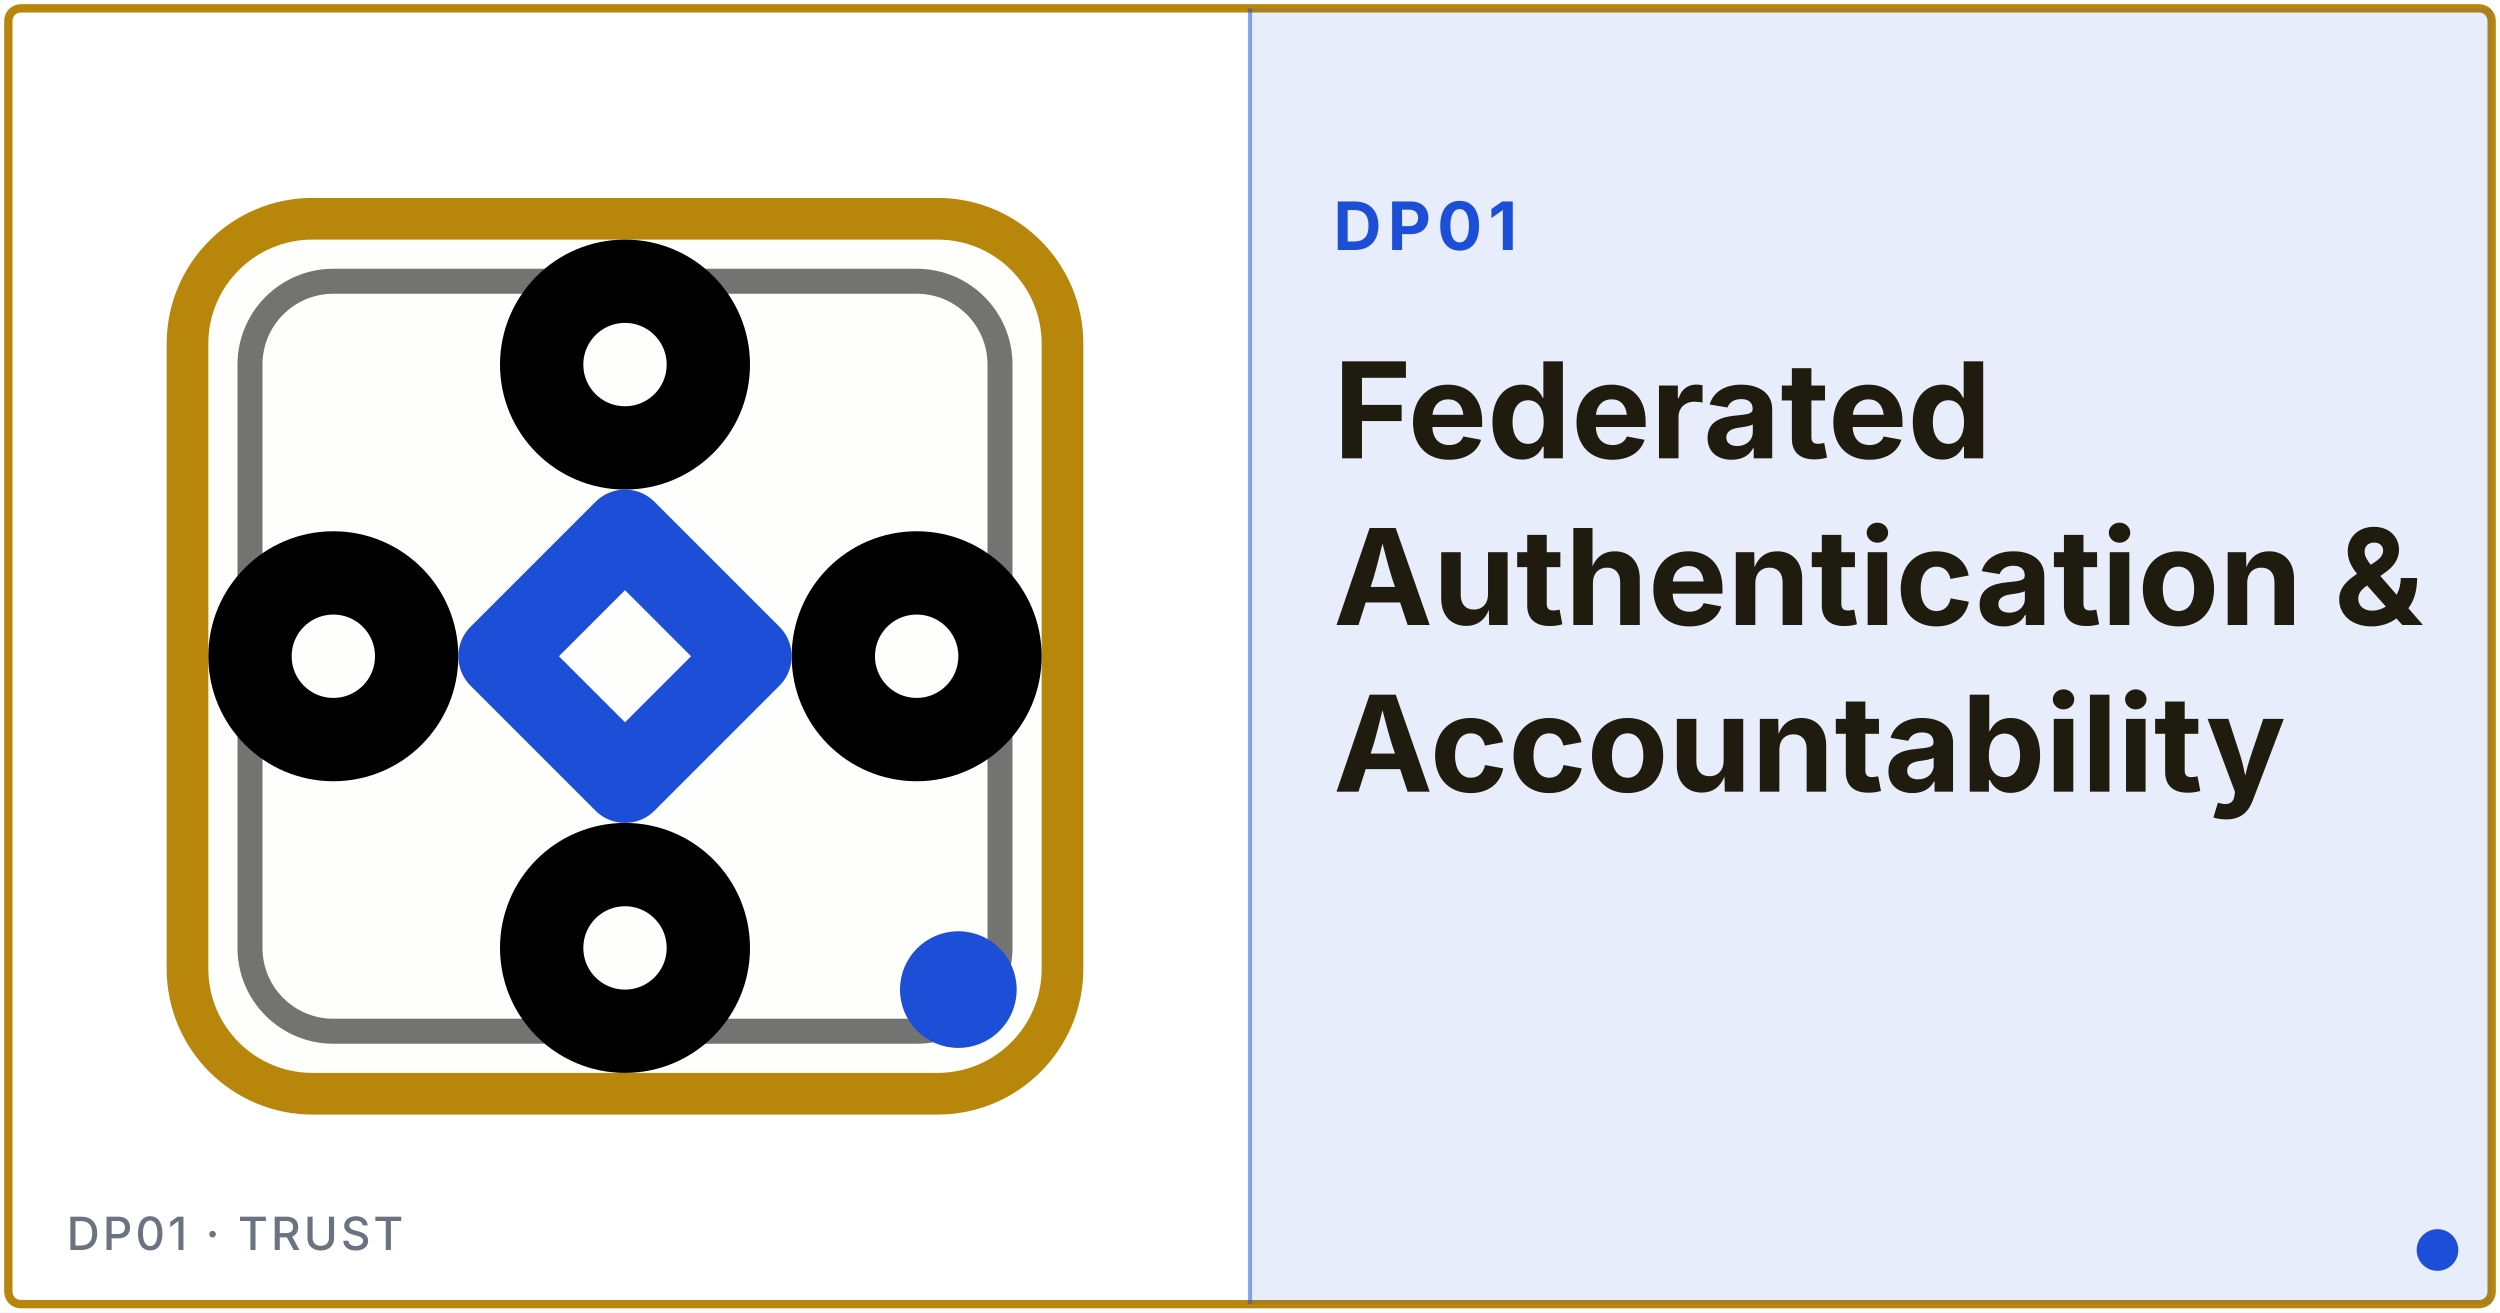
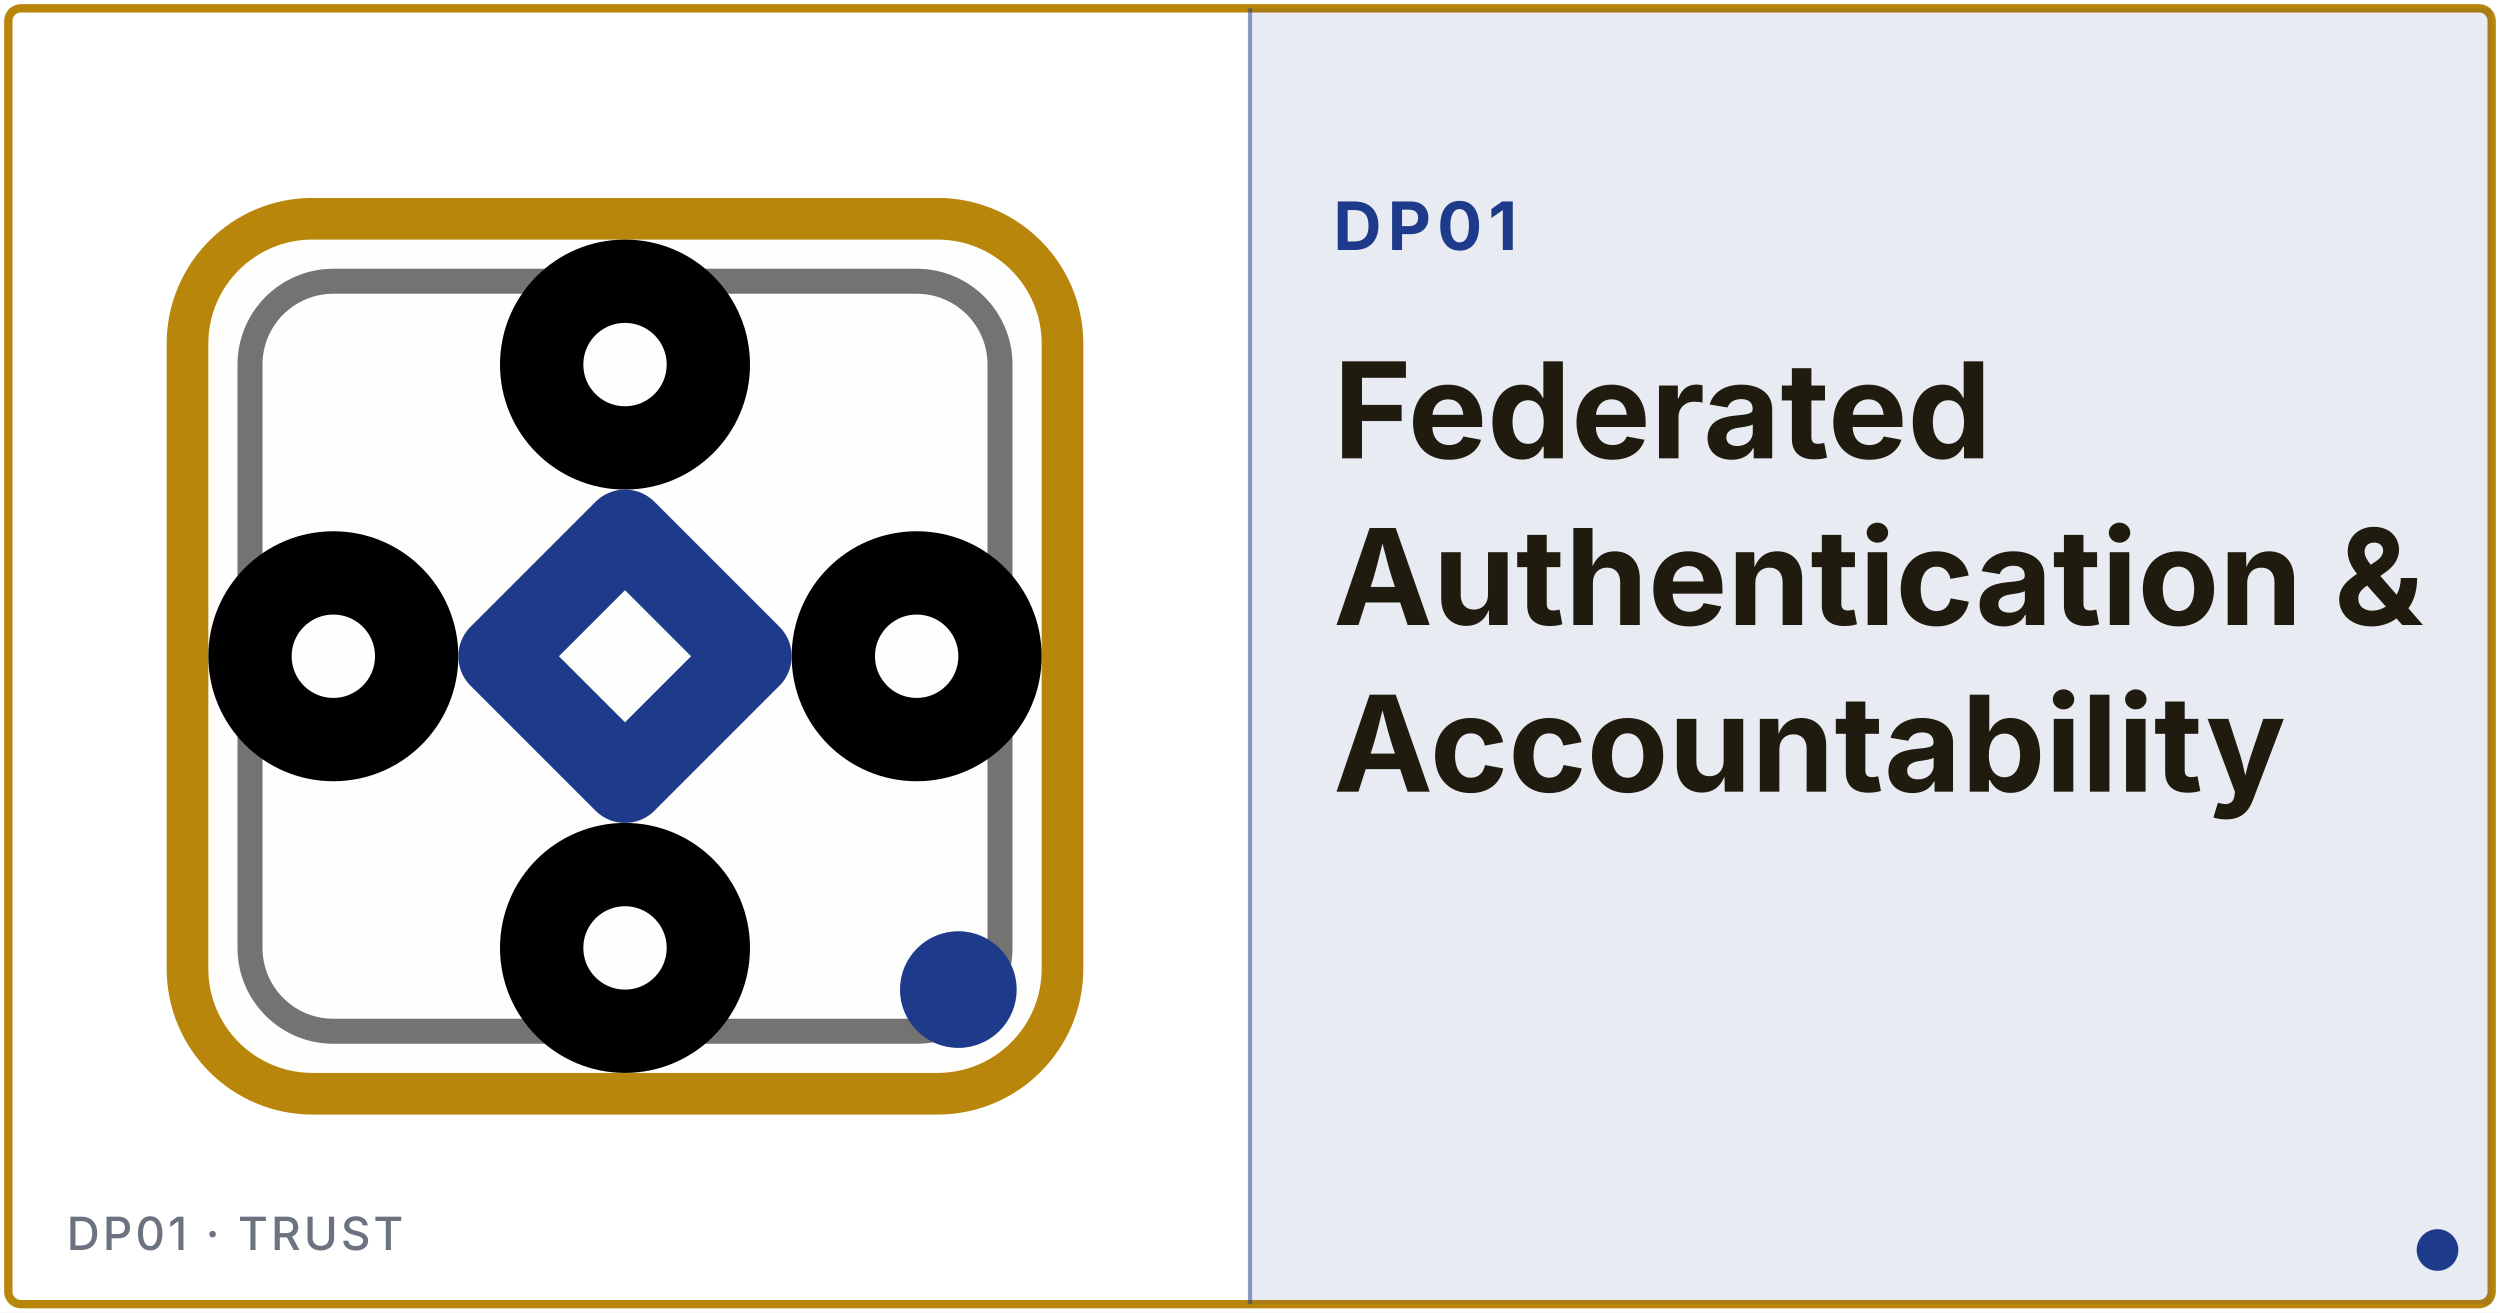
<svg xmlns="http://www.w3.org/2000/svg" viewBox="0 0 1200 630" width="1200" height="630" role="img" aria-labelledby="t">
  <rect width="1200" height="630" fill="#ffffff" />
  <rect x="4" y="4" width="1192" height="622" rx="6" fill="none" stroke="#b8860b" stroke-width="4" />
-   <rect x="600" y="4" width="596" height="622" fill="#1d4ed8" fill-opacity="0.10" />
-   <line x1="600" y1="4" x2="600" y2="626" stroke="#1d4ed8" stroke-width="2" stroke-opacity="0.5" />
+   <rect x="600" y="4" width="596" height="622" fill="#1e3a8a" fill-opacity="0.10" />
+   <line x1="600" y1="4" x2="600" y2="626" stroke="#1e3a8a" stroke-width="2" stroke-opacity="0.5" />
  <svg x="60" y="75" width="480" height="480" viewBox="0 0 24 24" fill="none" stroke="#1f2937" stroke-width="2" stroke-linecap="round" stroke-linejoin="round">
    <rect x="1.5" y="1.5" width="21" height="21" rx="3" fill="#f5e9c8" fill-opacity="0.06" stroke="#b8860b" stroke-width="1" />
    <rect x="3" y="3" width="18" height="18" rx="2" fill="none" stroke="currentColor" stroke-width="0.6" stroke-opacity="0.55" />
-     <circle cx="20" cy="20" r="1.4" fill="#1d4ed8" stroke="none" />
+     <circle cx="20" cy="20" r="1.4" fill="#1e3a8a" stroke="none" />
    <circle cx="12" cy="5" r="2" stroke="currentColor" fill="none" />
    <circle cx="19" cy="12" r="2" stroke="currentColor" fill="none" />
    <circle cx="12" cy="19" r="2" stroke="currentColor" fill="none" />
    <circle cx="5" cy="12" r="2" stroke="currentColor" fill="none" />
-     <path d="M12 9 L15 12 L12 15 L9 12 Z" stroke="#1d4ed8" fill="none" />
+     <path d="M12 9 L15 12 L12 15 L9 12 Z" stroke="#1e3a8a" fill="none" />
  </svg>
-   <text x="640" y="120" font-family="Inter, &quot;SF Pro Text&quot;, &quot;Segoe UI&quot;, system-ui, sans-serif" font-size="32" font-weight="700" fill="#1d4ed8" letter-spacing="3">DP01</text>
+   <text x="640" y="120" font-family="Inter, &quot;SF Pro Text&quot;, &quot;Segoe UI&quot;, system-ui, sans-serif" font-size="32" font-weight="700" fill="#1e3a8a" letter-spacing="3">DP01</text>
  <text x="640" y="220" font-family="Inter, &quot;SF Pro Text&quot;, &quot;Segoe UI&quot;, system-ui, sans-serif" font-size="64" font-weight="700" fill="#1f1b0e">Federated</text>
  <text x="640" y="300" font-family="Inter, &quot;SF Pro Text&quot;, &quot;Segoe UI&quot;, system-ui, sans-serif" font-size="64" font-weight="700" fill="#1f1b0e">Authentication &amp;</text>
  <text x="640" y="380" font-family="Inter, &quot;SF Pro Text&quot;, &quot;Segoe UI&quot;, system-ui, sans-serif" font-size="64" font-weight="700" fill="#1f1b0e">Accountability</text>
  <text x="32" y="600" font-family="Inter, &quot;SF Pro Text&quot;, &quot;Segoe UI&quot;, system-ui, sans-serif" font-size="22" font-weight="500" fill="#6b7280" letter-spacing="1.5">DP01 · TRUST</text>
-   <circle cx="1170" cy="600" r="10" fill="#1d4ed8" />
+   <circle cx="1170" cy="600" r="10" fill="#1e3a8a" />
</svg>
